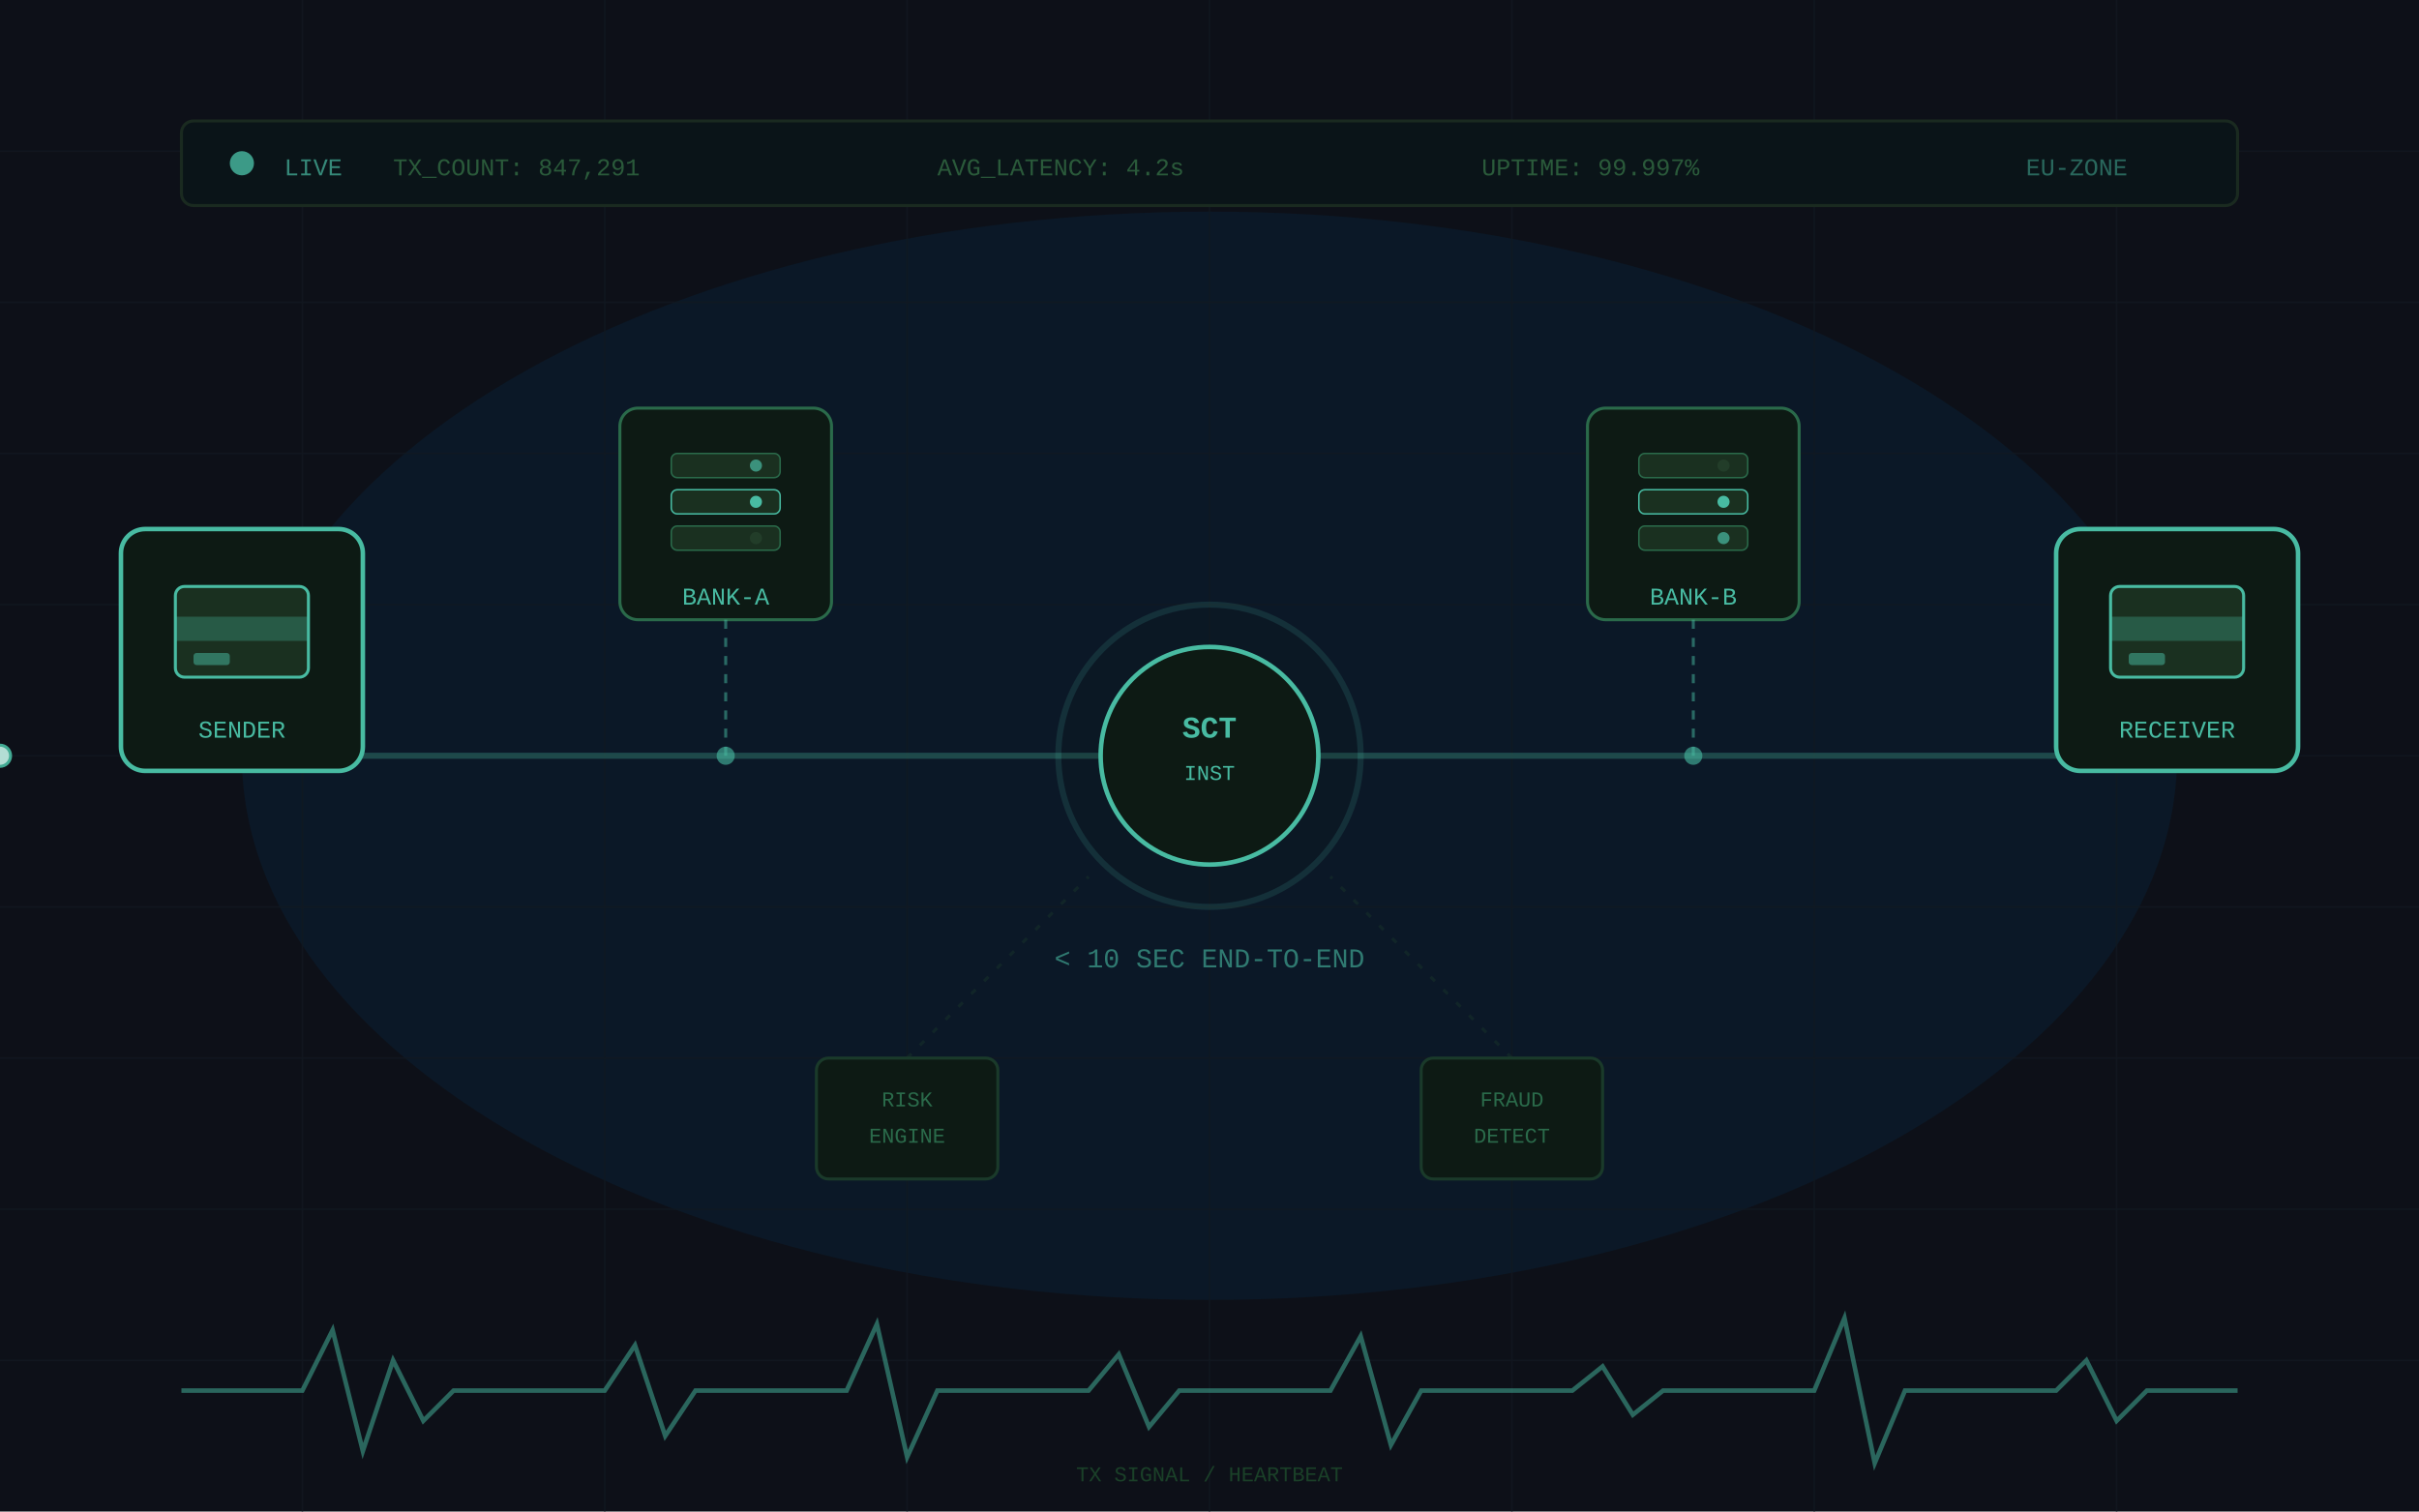
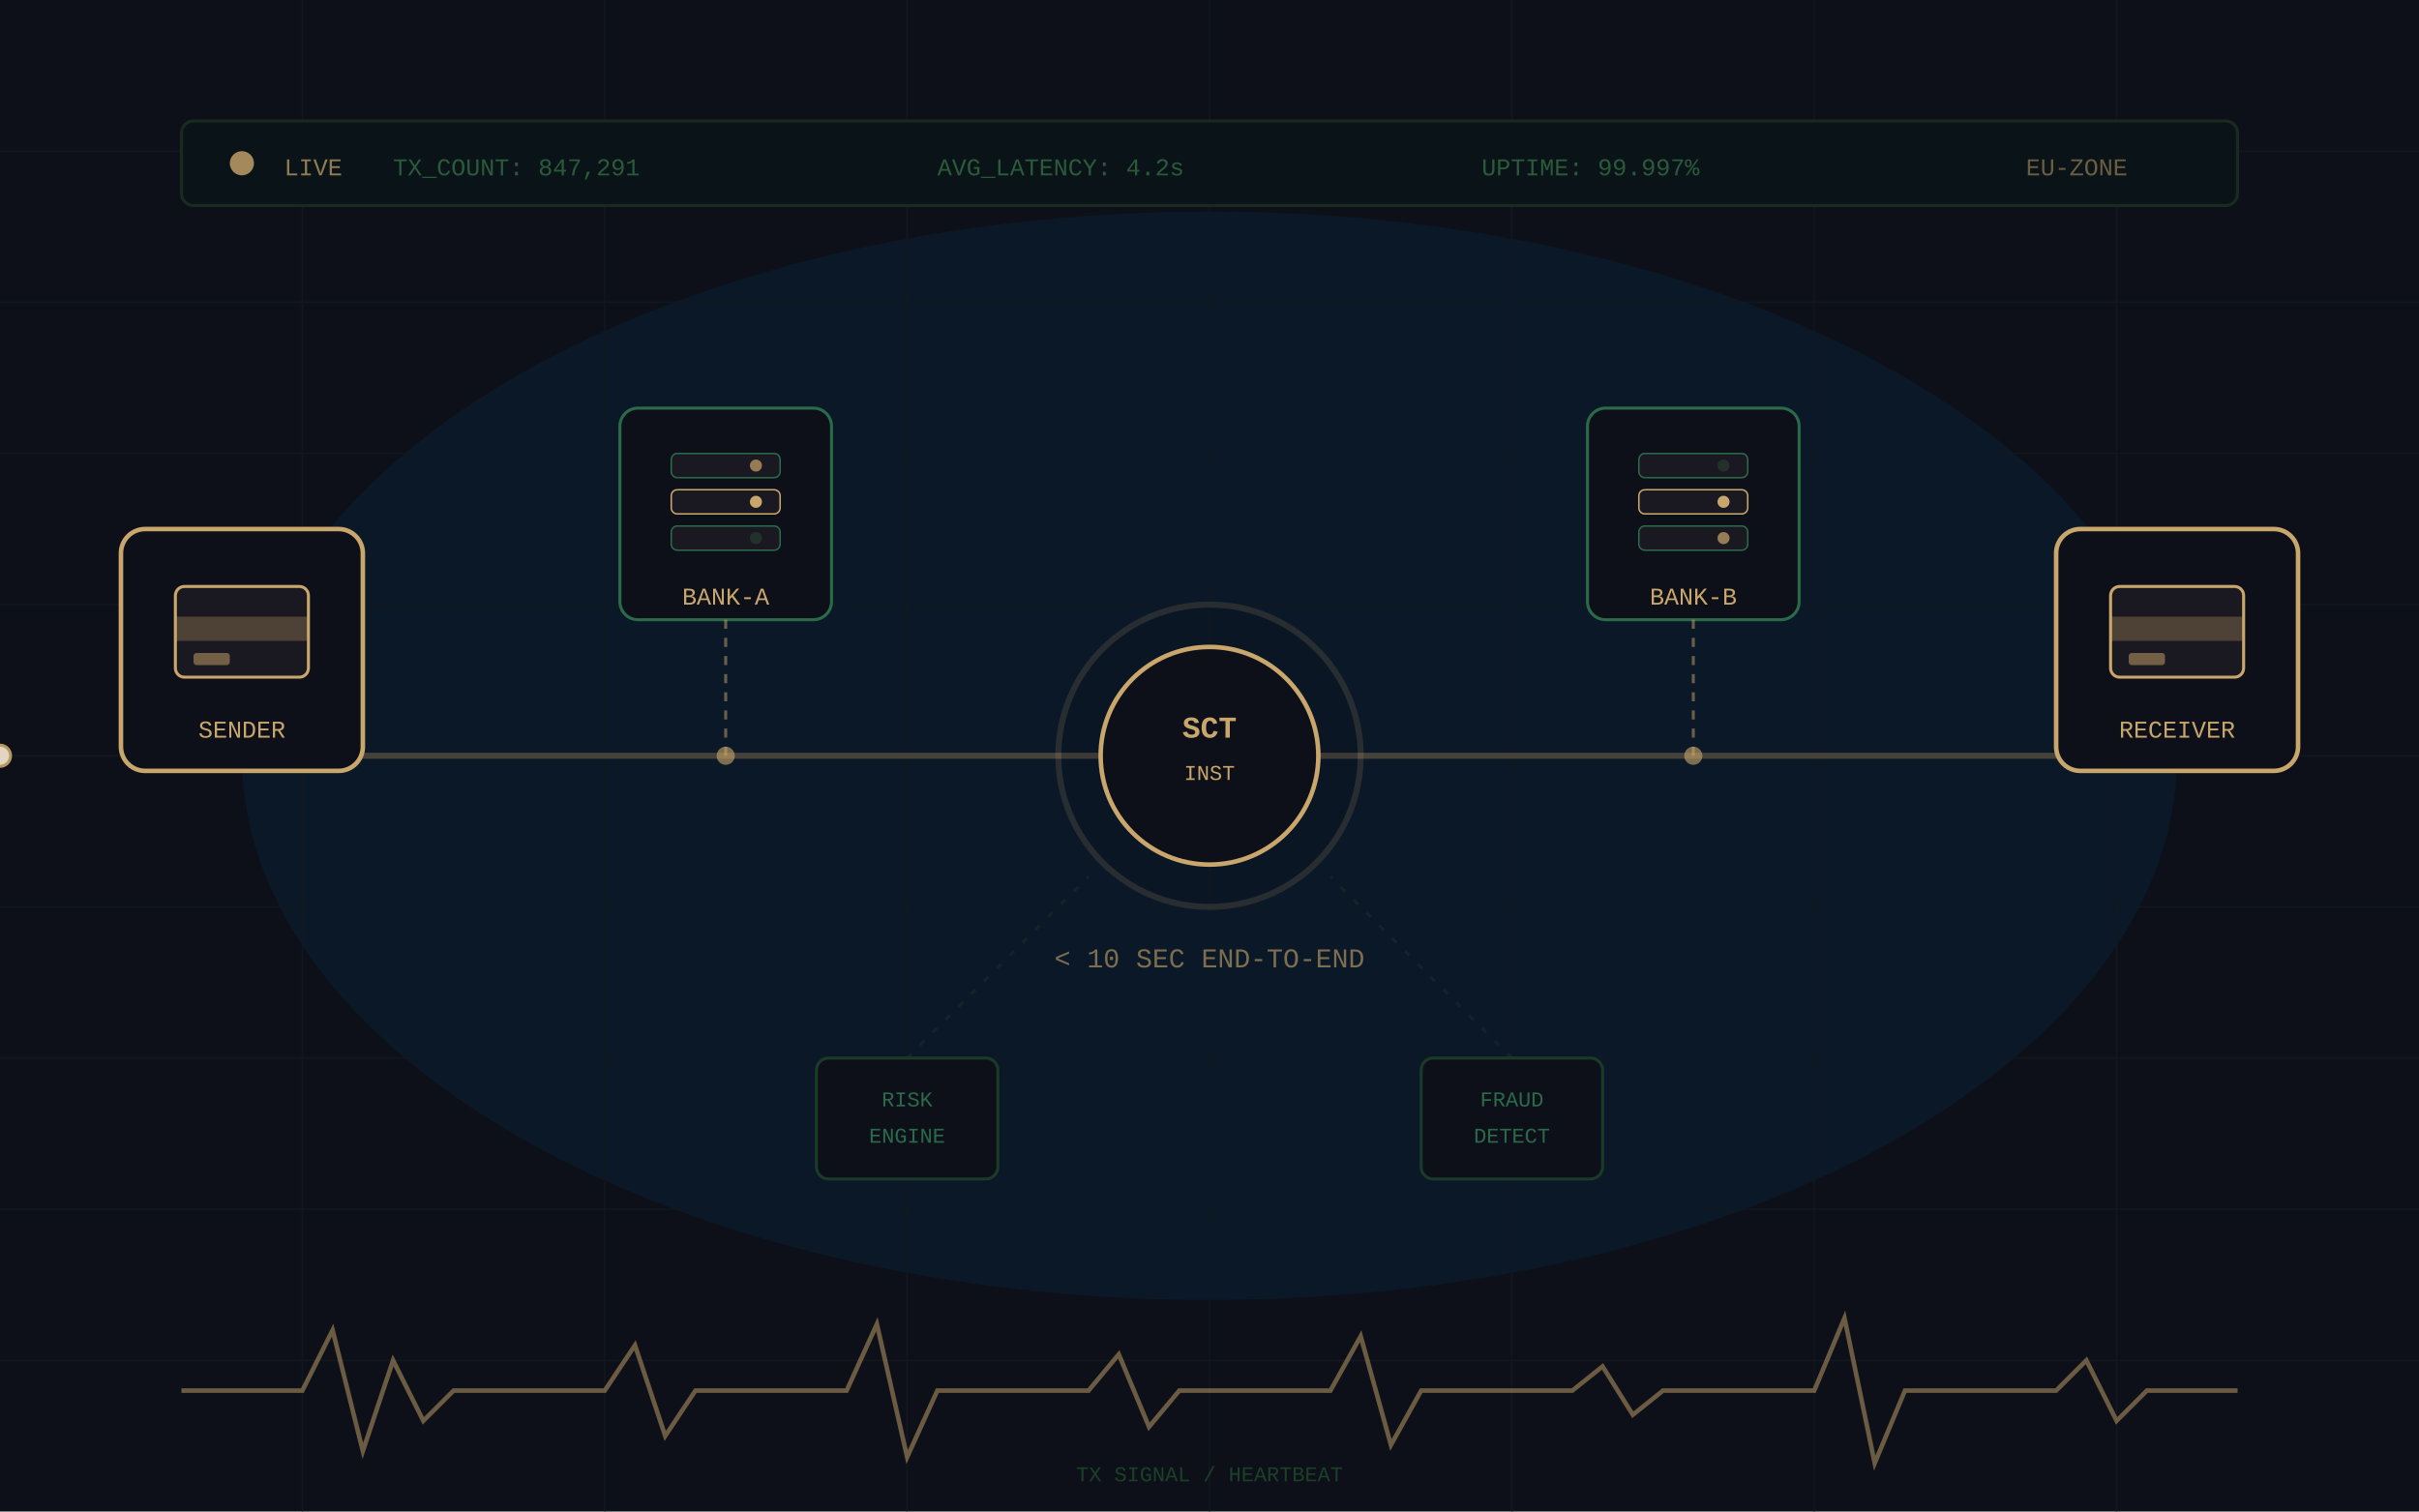
<svg xmlns="http://www.w3.org/2000/svg" viewBox="0 0 800 500" width="800" height="500">
  <rect width="800" height="500" fill="#0d1018" />
  <ellipse cx="400" cy="250" rx="320" ry="180" fill="#0a1a2a" opacity="0.8" />
  <g stroke="#111820" stroke-width="0.5" opacity="0.8">
    <line x1="0" y1="50" x2="800" y2="50" />
    <line x1="0" y1="100" x2="800" y2="100" />
    <line x1="0" y1="150" x2="800" y2="150" />
    <line x1="0" y1="200" x2="800" y2="200" />
    <line x1="0" y1="250" x2="800" y2="250" />
    <line x1="0" y1="300" x2="800" y2="300" />
    <line x1="0" y1="350" x2="800" y2="350" />
    <line x1="0" y1="400" x2="800" y2="400" />
    <line x1="0" y1="450" x2="800" y2="450" />
    <line x1="100" y1="0" x2="100" y2="500" />
    <line x1="200" y1="0" x2="200" y2="500" />
    <line x1="300" y1="0" x2="300" y2="500" />
    <line x1="400" y1="0" x2="400" y2="500" />
    <line x1="500" y1="0" x2="500" y2="500" />
    <line x1="600" y1="0" x2="600" y2="500" />
    <line x1="700" y1="0" x2="700" y2="500" />
  </g>
-   <path d="M80 250 C180 250 180 250 280 250 C340 250 340 250 400 250 C460 250 460 250 520 250 C620 250 620 250 720 250" stroke="#48bba2" stroke-width="2" fill="none" opacity="0.3" />
-   <circle cx="0" cy="250" r="4" fill="#48bba2" opacity="0.9">
+   <path d="M80 250 C180 250 180 250 280 250 C340 250 340 250 400 250 C460 250 460 250 520 250 C620 250 620 250 720 250" stroke="#c9a66b" stroke-width="2" fill="none" opacity="0.3" />
+   <circle cx="0" cy="250" r="4" fill="#c9a66b" opacity="0.9">
    <animateMotion dur="2.5s" repeatCount="indefinite" path="M80 250 L720 250" />
    <animate attributeName="opacity" values="0;1;1;0" dur="2.5s" repeatCount="indefinite" />
  </circle>
  <circle cx="0" cy="250" r="3" fill="#ffffff" opacity="0.6">
    <animateMotion dur="2.5s" begin="1.2s" repeatCount="indefinite" path="M80 250 L720 250" />
    <animate attributeName="opacity" values="0;0.6;0.6;0" dur="2.5s" begin="1.2s" repeatCount="indefinite" />
  </circle>
  <g transform="translate(80, 210)">
-     <rect x="-40" y="-35" width="80" height="80" rx="8" fill="#0d1a14" stroke="#48bba2" stroke-width="1.5" />
-     <rect x="-22" y="-16" width="44" height="30" rx="3" fill="#1a3020" stroke="#48bba2" stroke-width="1" />
-     <rect x="-22" y="-6" width="44" height="8" fill="#48bba2" opacity="0.3" />
-     <rect x="-16" y="6" width="12" height="4" rx="1" fill="#48bba2" opacity="0.5" />
-     <text x="0" y="34" font-family="'Courier New', monospace" font-size="8" fill="#48bba2" text-anchor="middle">SENDER</text>
+     <rect x="-40" y="-35" width="80" height="80" rx="8" fill="#0d1018" stroke="#c9a66b" stroke-width="1.5" />
+     <rect x="-22" y="-16" width="44" height="30" rx="3" fill="#1a1820" stroke="#c9a66b" stroke-width="1" />
+     <rect x="-22" y="-6" width="44" height="8" fill="#c9a66b" opacity="0.3" />
+     <rect x="-16" y="6" width="12" height="4" rx="1" fill="#c9a66b" opacity="0.5" />
+     <text x="0" y="34" font-family="'Courier New', monospace" font-size="8" fill="#c9a66b" text-anchor="middle">SENDER</text>
  </g>
  <g transform="translate(240, 170)">
-     <rect x="-35" y="-35" width="70" height="70" rx="6" fill="#0d1a14" stroke="#2a6a4a" stroke-width="1" />
-     <rect x="-18" y="-20" width="36" height="8" rx="2" fill="#1a3020" stroke="#2a6a4a" stroke-width="0.5" />
-     <rect x="-18" y="-8" width="36" height="8" rx="2" fill="#1a3020" stroke="#48bba2" stroke-width="0.5" />
-     <rect x="-18" y="4" width="36" height="8" rx="2" fill="#1a3020" stroke="#2a6a4a" stroke-width="0.5" />
-     <circle cx="10" cy="-16" r="2" fill="#48bba2" opacity="0.7" />
-     <circle cx="10" cy="-4" r="2" fill="#48bba2" />
+     <rect x="-35" y="-35" width="70" height="70" rx="6" fill="#0d1018" stroke="#2a6a4a" stroke-width="1" />
+     <rect x="-18" y="-20" width="36" height="8" rx="2" fill="#1a1820" stroke="#2a6a4a" stroke-width="0.5" />
+     <rect x="-18" y="-8" width="36" height="8" rx="2" fill="#1a1820" stroke="#c9a66b" stroke-width="0.5" />
+     <rect x="-18" y="4" width="36" height="8" rx="2" fill="#1a1820" stroke="#2a6a4a" stroke-width="0.5" />
+     <circle cx="10" cy="-16" r="2" fill="#c9a66b" opacity="0.7" />
+     <circle cx="10" cy="-4" r="2" fill="#c9a66b" />
    <circle cx="10" cy="8" r="2" fill="#2a4a32" opacity="0.5" />
-     <text x="0" y="30" font-family="'Courier New', monospace" font-size="8" fill="#48bba2" text-anchor="middle">BANK-A</text>
+     <text x="0" y="30" font-family="'Courier New', monospace" font-size="8" fill="#c9a66b" text-anchor="middle">BANK-A</text>
  </g>
-   <line x1="240" y1="205" x2="240" y2="250" stroke="#48bba2" stroke-width="1" stroke-dasharray="3 3" opacity="0.5" />
-   <circle cx="240" cy="250" r="3" fill="#48bba2" opacity="0.6" />
+   <line x1="240" y1="205" x2="240" y2="250" stroke="#c9a66b" stroke-width="1" stroke-dasharray="3 3" opacity="0.5" />
+   <circle cx="240" cy="250" r="3" fill="#c9a66b" opacity="0.6" />
  <g transform="translate(400, 250)">
-     <circle cx="0" cy="0" r="50" fill="#0d1a14" stroke="#48bba2" stroke-width="2" opacity="0.15" />
-     <circle cx="0" cy="0" r="36" fill="#0d1a14" stroke="#48bba2" stroke-width="1.5" />
-     <text x="0" y="-6" font-family="'Courier New', monospace" font-size="10" fill="#48bba2" text-anchor="middle" font-weight="bold">SCT</text>
-     <text x="0" y="8" font-family="'Courier New', monospace" font-size="7" fill="#48bba2" text-anchor="middle">INST</text>
-     <circle cx="0" cy="0" r="36" fill="none" stroke="#48bba2" stroke-width="1" opacity="0.4">
+     <circle cx="0" cy="0" r="50" fill="#0d1018" stroke="#c9a66b" stroke-width="2" opacity="0.15" />
+     <circle cx="0" cy="0" r="36" fill="#0d1018" stroke="#c9a66b" stroke-width="1.5" />
+     <text x="0" y="-6" font-family="'Courier New', monospace" font-size="10" fill="#c9a66b" text-anchor="middle" font-weight="bold">SCT</text>
+     <text x="0" y="8" font-family="'Courier New', monospace" font-size="7" fill="#c9a66b" text-anchor="middle">INST</text>
+     <circle cx="0" cy="0" r="36" fill="none" stroke="#c9a66b" stroke-width="1" opacity="0.4">
      <animate attributeName="r" values="36;52;36" dur="3s" repeatCount="indefinite" />
      <animate attributeName="opacity" values="0.4;0;0.4" dur="3s" repeatCount="indefinite" />
    </circle>
  </g>
  <g transform="translate(560, 170)">
-     <rect x="-35" y="-35" width="70" height="70" rx="6" fill="#0d1a14" stroke="#2a6a4a" stroke-width="1" />
-     <rect x="-18" y="-20" width="36" height="8" rx="2" fill="#1a3020" stroke="#2a6a4a" stroke-width="0.5" />
-     <rect x="-18" y="-8" width="36" height="8" rx="2" fill="#1a3020" stroke="#48bba2" stroke-width="0.5" />
-     <rect x="-18" y="4" width="36" height="8" rx="2" fill="#1a3020" stroke="#2a6a4a" stroke-width="0.5" />
+     <rect x="-35" y="-35" width="70" height="70" rx="6" fill="#0d1018" stroke="#2a6a4a" stroke-width="1" />
+     <rect x="-18" y="-20" width="36" height="8" rx="2" fill="#1a1820" stroke="#2a6a4a" stroke-width="0.5" />
+     <rect x="-18" y="-8" width="36" height="8" rx="2" fill="#1a1820" stroke="#c9a66b" stroke-width="0.5" />
+     <rect x="-18" y="4" width="36" height="8" rx="2" fill="#1a1820" stroke="#2a6a4a" stroke-width="0.5" />
    <circle cx="10" cy="-16" r="2" fill="#2a4a32" opacity="0.5" />
-     <circle cx="10" cy="-4" r="2" fill="#48bba2" />
-     <circle cx="10" cy="8" r="2" fill="#48bba2" opacity="0.7" />
-     <text x="0" y="30" font-family="'Courier New', monospace" font-size="8" fill="#48bba2" text-anchor="middle">BANK-B</text>
+     <circle cx="10" cy="-4" r="2" fill="#c9a66b" />
+     <circle cx="10" cy="8" r="2" fill="#c9a66b" opacity="0.7" />
+     <text x="0" y="30" font-family="'Courier New', monospace" font-size="8" fill="#c9a66b" text-anchor="middle">BANK-B</text>
  </g>
-   <line x1="560" y1="205" x2="560" y2="250" stroke="#48bba2" stroke-width="1" stroke-dasharray="3 3" opacity="0.5" />
-   <circle cx="560" cy="250" r="3" fill="#48bba2" opacity="0.6" />
+   <line x1="560" y1="205" x2="560" y2="250" stroke="#c9a66b" stroke-width="1" stroke-dasharray="3 3" opacity="0.5" />
+   <circle cx="560" cy="250" r="3" fill="#c9a66b" opacity="0.6" />
  <g transform="translate(720, 210)">
-     <rect x="-40" y="-35" width="80" height="80" rx="8" fill="#0d1a14" stroke="#48bba2" stroke-width="1.5" />
-     <rect x="-22" y="-16" width="44" height="30" rx="3" fill="#1a3020" stroke="#48bba2" stroke-width="1" />
-     <rect x="-22" y="-6" width="44" height="8" fill="#48bba2" opacity="0.3" />
-     <rect x="-16" y="6" width="12" height="4" rx="1" fill="#48bba2" opacity="0.5" />
-     <text x="0" y="34" font-family="'Courier New', monospace" font-size="8" fill="#48bba2" text-anchor="middle">RECEIVER</text>
+     <rect x="-40" y="-35" width="80" height="80" rx="8" fill="#0d1018" stroke="#c9a66b" stroke-width="1.5" />
+     <rect x="-22" y="-16" width="44" height="30" rx="3" fill="#1a1820" stroke="#c9a66b" stroke-width="1" />
+     <rect x="-22" y="-6" width="44" height="8" fill="#c9a66b" opacity="0.3" />
+     <rect x="-16" y="6" width="12" height="4" rx="1" fill="#c9a66b" opacity="0.5" />
+     <text x="0" y="34" font-family="'Courier New', monospace" font-size="8" fill="#c9a66b" text-anchor="middle">RECEIVER</text>
  </g>
  <g transform="translate(300, 370)">
-     <rect x="-30" y="-20" width="60" height="40" rx="4" fill="#0d1a14" stroke="#1a3a2a" stroke-width="1" />
+     <rect x="-30" y="-20" width="60" height="40" rx="4" fill="#0d1018" stroke="#1a3a2a" stroke-width="1" />
    <text x="0" y="-4" font-family="'Courier New', monospace" font-size="7" fill="#2a6a4a" text-anchor="middle">RISK</text>
    <text x="0" y="8" font-family="'Courier New', monospace" font-size="7" fill="#2a6a4a" text-anchor="middle">ENGINE</text>
  </g>
  <line x1="300" y1="350" x2="360" y2="290" stroke="#1a3a2a" stroke-width="1" stroke-dasharray="2 4" opacity="0.4" />
  <g transform="translate(500, 370)">
-     <rect x="-30" y="-20" width="60" height="40" rx="4" fill="#0d1a14" stroke="#1a3a2a" stroke-width="1" />
+     <rect x="-30" y="-20" width="60" height="40" rx="4" fill="#0d1018" stroke="#1a3a2a" stroke-width="1" />
    <text x="0" y="-4" font-family="'Courier New', monospace" font-size="7" fill="#2a6a4a" text-anchor="middle">FRAUD</text>
    <text x="0" y="8" font-family="'Courier New', monospace" font-size="7" fill="#2a6a4a" text-anchor="middle">DETECT</text>
  </g>
  <line x1="500" y1="350" x2="440" y2="290" stroke="#1a3a2a" stroke-width="1" stroke-dasharray="2 4" opacity="0.4" />
-   <text x="400" y="320" font-family="'Courier New', monospace" font-size="9" fill="#48bba2" text-anchor="middle" opacity="0.6">&lt; 10 SEC END-TO-END</text>
+   <text x="400" y="320" font-family="'Courier New', monospace" font-size="9" fill="#c9a66b" text-anchor="middle" opacity="0.6">&lt; 10 SEC END-TO-END</text>
  <rect x="60" y="40" width="680" height="28" rx="4" fill="#0a1418" stroke="#1a2a20" stroke-width="1" />
-   <circle cx="80" cy="54" r="4" fill="#48bba2" opacity="0.8">
+   <circle cx="80" cy="54" r="4" fill="#c9a66b" opacity="0.8">
    <animate attributeName="opacity" values="0.8;0.2;0.8" dur="1.5s" repeatCount="indefinite" />
  </circle>
-   <text x="94" y="58" font-family="'Courier New', monospace" font-size="8" fill="#48bba2" opacity="0.7">LIVE</text>
+   <text x="94" y="58" font-family="'Courier New', monospace" font-size="8" fill="#c9a66b" opacity="0.7">LIVE</text>
  <text x="130" y="58" font-family="'Courier New', monospace" font-size="8" fill="#2a5a3a">TX_COUNT: 847,291</text>
  <text x="310" y="58" font-family="'Courier New', monospace" font-size="8" fill="#2a5a3a">AVG_LATENCY: 4.2s</text>
  <text x="490" y="58" font-family="'Courier New', monospace" font-size="8" fill="#2a5a3a">UPTIME: 99.997%</text>
-   <text x="670" y="58" font-family="'Courier New', monospace" font-size="8" fill="#48bba2" opacity="0.5">EU-ZONE</text>
+   <text x="670" y="58" font-family="'Courier New', monospace" font-size="8" fill="#c9a66b" opacity="0.5">EU-ZONE</text>
  <g transform="translate(0, 430)" opacity="0.5">
-     <path d="M60 30 L100 30 L110 10 L120 50 L130 20 L140 40 L150 30 L200 30 L210 15 L220 45 L230 30 L280 30 L290 8 L300 52 L310 30 L360 30 L370 18 L380 42 L390 30 L440 30 L450 12 L460 48 L470 30 L520 30 L530 22 L540 38 L550 30 L600 30 L610 6 L620 54 L630 30 L680 30 L690 20 L700 40 L710 30 L740 30" stroke="#48bba2" stroke-width="1.5" fill="none" />
+     <path d="M60 30 L100 30 L110 10 L120 50 L130 20 L140 40 L150 30 L200 30 L210 15 L220 45 L230 30 L280 30 L290 8 L300 52 L310 30 L360 30 L370 18 L380 42 L390 30 L440 30 L450 12 L460 48 L470 30 L520 30 L530 22 L540 38 L550 30 L600 30 L610 6 L620 54 L630 30 L680 30 L690 20 L700 40 L710 30 L740 30" stroke="#c9a66b" stroke-width="1.5" fill="none" />
  </g>
  <text x="400" y="490" font-family="'Courier New', monospace" font-size="7" fill="#1a4028" text-anchor="middle">TX SIGNAL / HEARTBEAT</text>
</svg>
